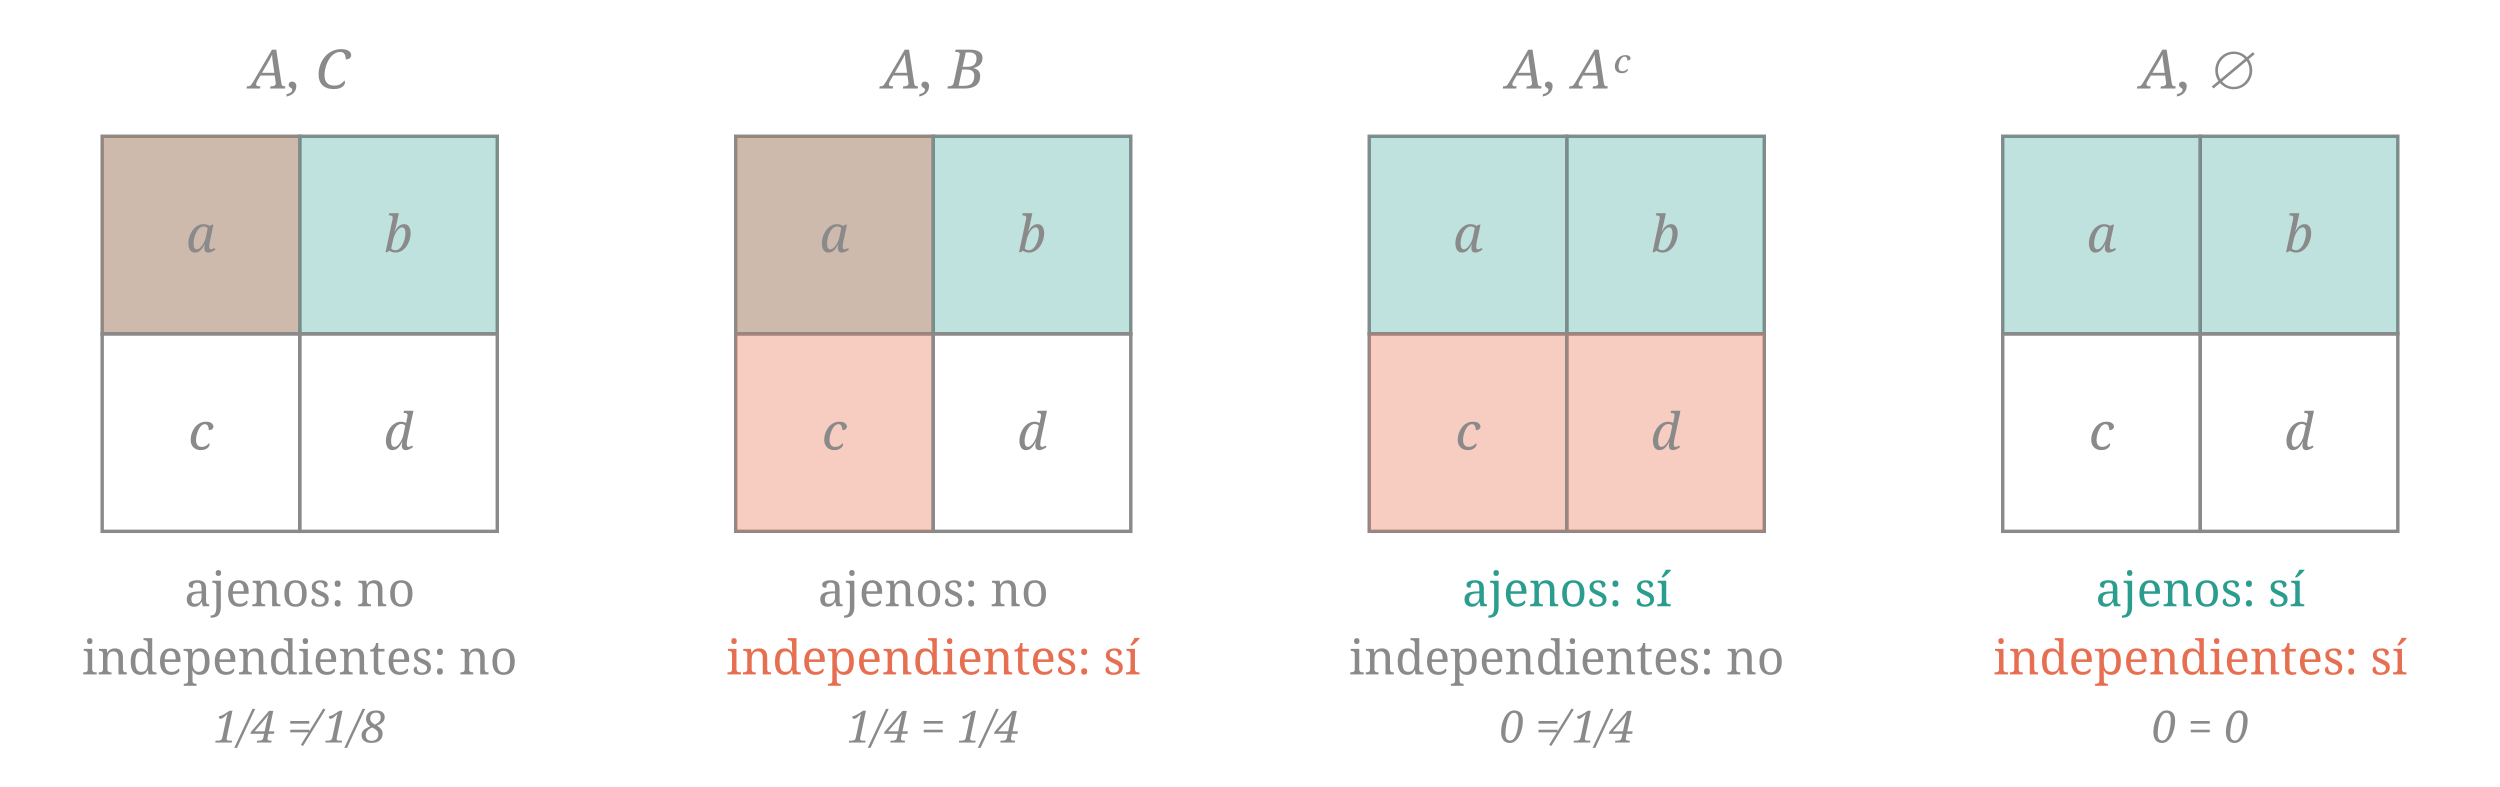
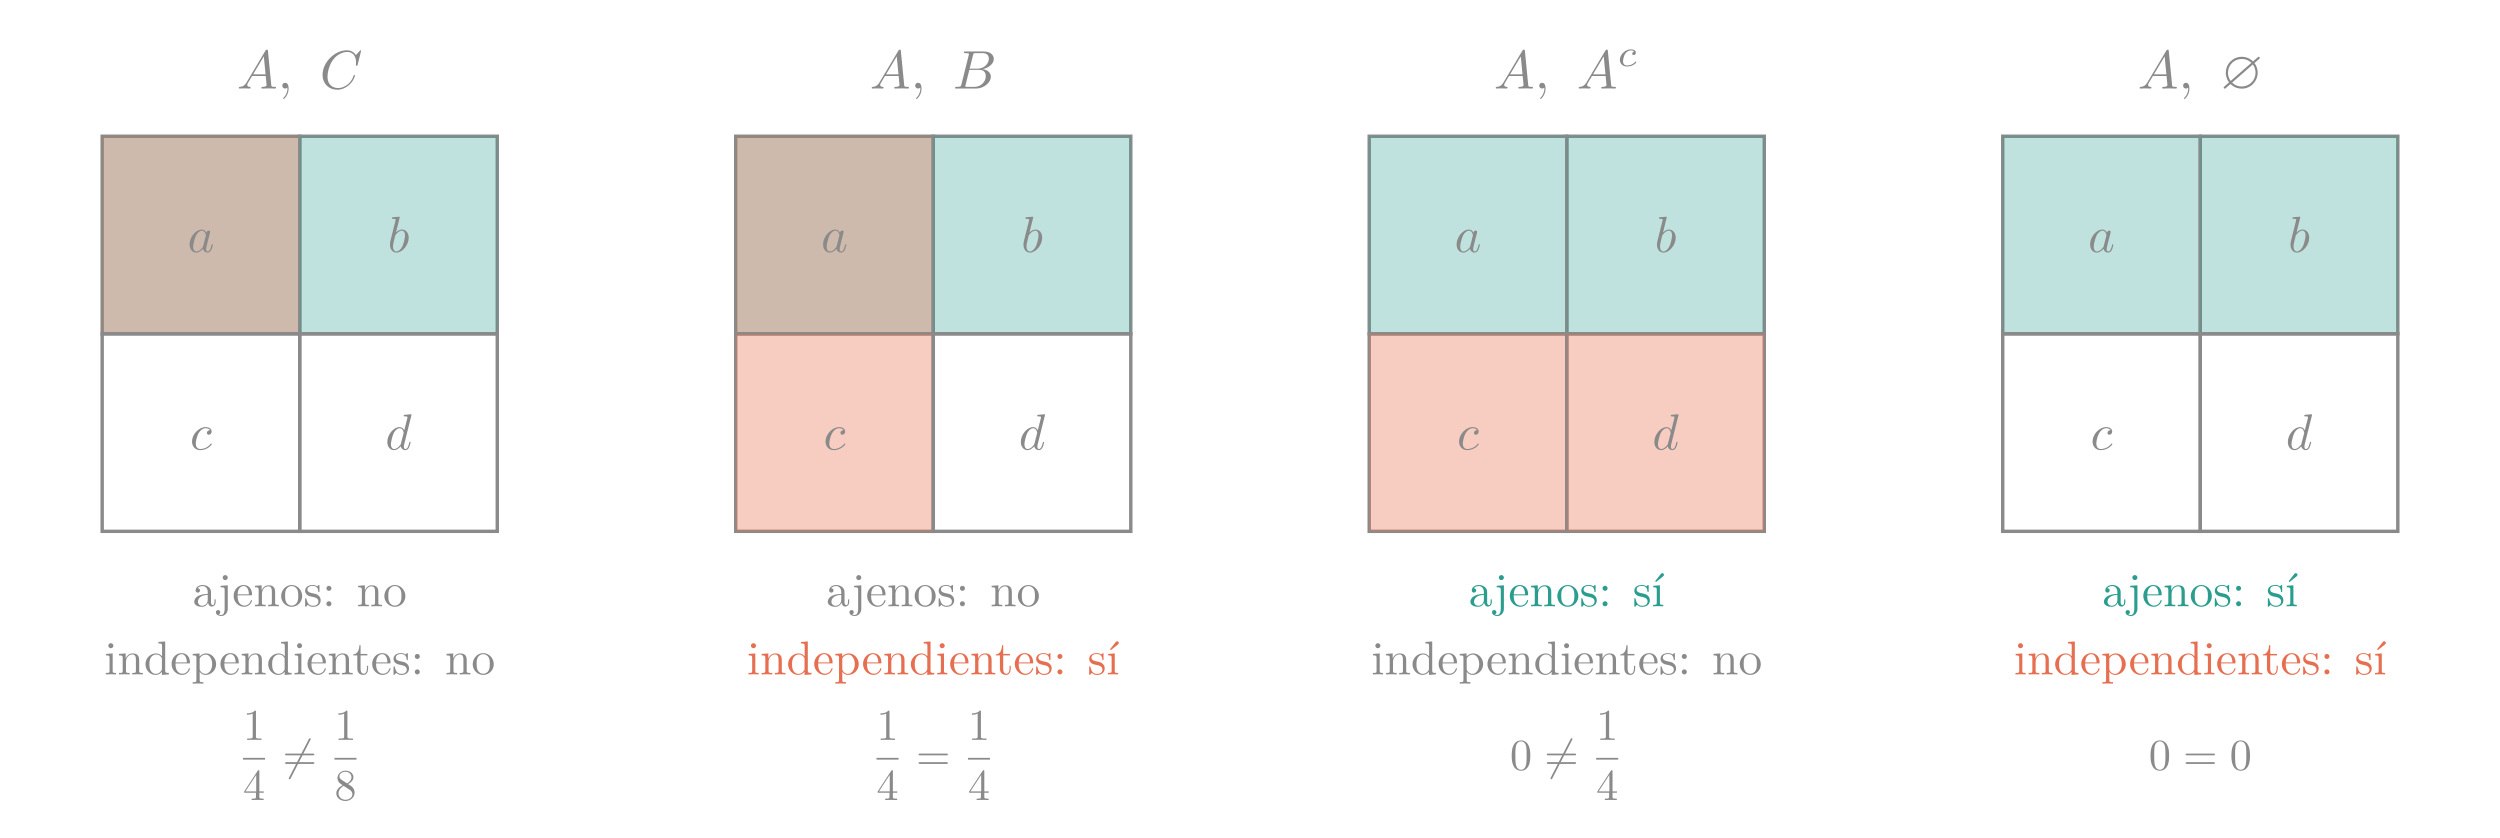
- <svg xmlns="http://www.w3.org/2000/svg" viewBox="0 0 734 231" width="100%" style="max-width:734px;font-family:serif">
-   <text x="88.0" y="26.0" text-anchor="middle" font-size="16" font-style="italic" style="fill:#8a8a8a">A, C</text>
+ <svg xmlns="http://www.w3.org/2000/svg" viewBox="0 0 734 246" width="100%" style="max-width:734px;font-family:serif">
+   <g transform="translate(88.0,26.0) scale(1.600) translate(60.47,65.19)" style="fill:#8a8a8a">
+     <defs>
+       <path id="q0" d="M2.022-.01C2.022-.667 1.773-1.056 1.385-1.056C1.056-1.056 .857-.807 .857-.528C.857-.259 1.056 0 1.385 0C1.504 0 1.634-.04 1.733-.13C1.763-.149 1.783-.159 1.783-.159S1.803-.149 1.803-.01C1.803 .727 1.455 1.325 1.126 1.654C1.016 1.763 1.016 1.783 1.016 1.813C1.016 1.883 1.066 1.923 1.116 1.923C1.225 1.923 2.022 1.156 2.022-.01Z" />
+       <path id="q1" d="M7.183-.199C7.183-.309 7.083-.309 6.954-.309C6.336-.309 6.336-.379 6.306-.667L5.699-6.894C5.679-7.093 5.679-7.133 5.509-7.133C5.35-7.133 5.31-7.064 5.25-6.964L1.783-1.146C1.385-.478 .996-.339 .558-.309C.438-.299 .349-.299 .349-.11C.349-.05 .399 0 .478 0C.747 0 1.056-.03 1.335-.03C1.664-.03 2.012 0 2.331 0C2.391 0 2.521 0 2.521-.189C2.521-.299 2.431-.309 2.361-.309C2.132-.329 1.893-.408 1.893-.658C1.893-.777 1.953-.887 2.032-1.026C2.102-1.146 2.112-1.146 2.79-2.301H5.29C5.31-2.092 5.45-.737 5.45-.638C5.45-.339 4.932-.309 4.732-.309C4.593-.309 4.493-.309 4.493-.11C4.493 0 4.633 0 4.633 0C5.041 0 5.469-.03 5.878-.03C6.127-.03 6.755 0 7.004 0C7.064 0 7.183 0 7.183-.199ZM5.26-2.61H2.979L4.941-5.898L5.26-2.61Z" />
+       <path id="q2" d="M6.446-2.391C6.446-2.491 6.326-2.491 6.326-2.491C6.267-2.491 6.217-2.471 6.197-2.391C6.107-2.102 5.878-1.395 5.191-.817C4.503-.259 3.875-.09 3.357-.09C2.461-.09 1.405-.608 1.405-2.162C1.405-2.73 1.614-4.344 2.61-5.509C3.218-6.217 4.154-6.715 5.041-6.715C6.057-6.715 6.645-5.948 6.645-4.792C6.645-4.394 6.615-4.384 6.615-4.284S6.725-4.184 6.765-4.184C6.894-4.184 6.894-4.204 6.944-4.384L7.572-6.924C7.572-6.954 7.552-7.024 7.462-7.024C7.432-7.024 7.422-7.014 7.313-6.904L6.615-6.137C6.526-6.276 6.067-7.024 4.961-7.024C2.74-7.024 .498-4.822 .498-2.511C.498-.867 1.674 .219 3.198 .219C4.065 .219 4.822-.179 5.35-.638C6.276-1.455 6.446-2.361 6.446-2.391Z" />
+     </defs>
+     <use x="-72" y="-65.192" href="#q1" />
+     <use x="-64.528" y="-65.192" href="#q0" />
+     <use x="-56.779" y="-65.192" href="#q2" />
+   </g>
  <rect x="30" y="40" width="58" height="58" style="fill:none;stroke:#8a8a8a;stroke-width:1" />
  <rect x="30" y="40" width="58" height="58" style="fill:#2a9d8f;fill-opacity:0.3" />
  <rect x="30" y="40" width="58" height="58" style="fill:#e76f51;fill-opacity:0.35" />
-   <text x="59.0" y="74.0" text-anchor="middle" font-size="15" font-style="italic" style="fill:#8a8a8a">a</text>
+   <g transform="translate(59.0,74.0) scale(1.500) translate(69.37,67.71)" style="fill:#8a8a8a">
+     <defs>
+       <path id="q3" d="M4.961-1.425C4.961-1.524 4.872-1.524 4.842-1.524C4.742-1.524 4.732-1.484 4.702-1.345C4.533-.697 4.354-.11 3.945-.11C3.676-.11 3.646-.369 3.646-.568C3.646-.787 3.666-.867 3.776-1.305L3.995-2.202L4.354-3.597C4.423-3.875 4.423-3.895 4.423-3.935C4.423-4.105 4.304-4.204 4.134-4.204C3.895-4.204 3.746-3.985 3.716-3.766C3.537-4.134 3.248-4.403 2.8-4.403C1.634-4.403 .399-2.939 .399-1.484C.399-.548 .946 .11 1.724 .11C1.923 .11 2.421 .07 3.019-.638C3.098-.219 3.447 .11 3.925 .11C4.274 .11 4.503-.12 4.663-.438C4.832-.797 4.961-1.425 4.961-1.425ZM3.567-3.138L3.068-1.186C3.019-1.006 3.019-.986 2.869-.817C2.431-.269 2.022-.11 1.743-.11C1.245-.11 1.106-.658 1.106-1.046C1.106-1.544 1.425-2.77 1.654-3.228C1.963-3.816 2.411-4.184 2.809-4.184C3.457-4.184 3.597-3.367 3.597-3.308S3.577-3.188 3.567-3.138Z" />
+     </defs>
+     <use x="-72" y="-67.711" href="#q3" />
+   </g>
  <rect x="88" y="40" width="58" height="58" style="fill:none;stroke:#8a8a8a;stroke-width:1" />
  <rect x="88" y="40" width="58" height="58" style="fill:#2a9d8f;fill-opacity:0.3" />
-   <text x="117.0" y="74.0" text-anchor="middle" font-size="15" font-style="italic" style="fill:#8a8a8a">b</text>
+   <g transform="translate(117.0,74.0) scale(1.500) translate(69.86,65.08)" style="fill:#8a8a8a">
+     <defs>
+       <path id="q4" d="M4.134-2.809C4.134-3.716 3.606-4.403 2.809-4.403C2.351-4.403 1.943-4.115 1.644-3.806L2.381-6.804C2.381-6.804 2.381-6.914 2.252-6.914C2.022-6.914 1.295-6.834 1.036-6.814C.956-6.804 .847-6.795 .847-6.615C.847-6.496 .936-6.496 1.086-6.496C1.564-6.496 1.584-6.426 1.584-6.326C1.584-6.257 1.494-5.918 1.445-5.709L.628-2.461C.508-1.963 .468-1.803 .468-1.455C.468-.508 .996 .11 1.733 .11C2.909 .11 4.134-1.375 4.134-2.809ZM2.909-1.136C2.58-.468 2.122-.11 1.733-.11C1.395-.11 1.066-.379 1.066-1.116C1.066-1.305 1.066-1.494 1.225-2.122L1.445-3.039C1.504-3.258 1.504-3.278 1.594-3.387C2.082-4.035 2.531-4.184 2.79-4.184C3.148-4.184 3.417-3.885 3.417-3.248C3.417-2.66 3.088-1.514 2.909-1.136Z" />
+     </defs>
+     <use x="-72" y="-65.082" href="#q4" />
+   </g>
  <rect x="30" y="98" width="58" height="58" style="fill:none;stroke:#8a8a8a;stroke-width:1" />
-   <text x="59.0" y="132.0" text-anchor="middle" font-size="15" font-style="italic" style="fill:#8a8a8a">c</text>
+   <g transform="translate(59.0,132.0) scale(1.500) translate(69.84,67.71)" style="fill:#8a8a8a">
+     <defs>
+       <path id="q5" d="M4.284-1.066C4.284-1.126 4.224-1.196 4.164-1.196C4.115-1.196 4.095-1.176 4.035-1.096C3.248-.11 2.162-.11 2.042-.11C1.415-.11 1.146-.598 1.146-1.196C1.146-1.604 1.345-2.57 1.684-3.188C1.993-3.756 2.54-4.184 3.088-4.184C3.427-4.184 3.806-4.055 3.945-3.786C3.786-3.786 3.646-3.786 3.507-3.646C3.347-3.497 3.328-3.328 3.328-3.258C3.328-3.019 3.507-2.909 3.696-2.909C3.985-2.909 4.254-3.148 4.254-3.547C4.254-4.035 3.786-4.403 3.078-4.403C1.733-4.403 .408-2.979 .408-1.574C.408-.677 .986 .11 2.022 .11C3.447 .11 4.284-.946 4.284-1.066Z" />
+     </defs>
+     <use x="-72" y="-67.711" href="#q5" />
+   </g>
  <rect x="88" y="98" width="58" height="58" style="fill:none;stroke:#8a8a8a;stroke-width:1" />
-   <text x="117.0" y="132.0" text-anchor="middle" font-size="15" font-style="italic" style="fill:#8a8a8a">d</text>
-   <text x="88.0" y="178.0" text-anchor="middle" font-size="14" style="fill:#8a8a8a">ajenos: no</text>
-   <text x="88.0" y="198.0" text-anchor="middle" font-size="14" style="fill:#8a8a8a">independientes: no</text>
-   <text x="88.0" y="218.0" text-anchor="middle" font-size="13" font-style="italic" style="fill:#8a8a8a">1/4 ≠ 1/8</text>
-   <text x="274.0" y="26.0" text-anchor="middle" font-size="16" font-style="italic" style="fill:#8a8a8a">A, B</text>
+   <g transform="translate(117.0,132.0) scale(1.500) translate(69.41,65.08)" style="fill:#8a8a8a">
+     <defs>
+       <path id="q6" d="M4.961-1.425C4.961-1.524 4.872-1.524 4.842-1.524C4.742-1.524 4.732-1.484 4.702-1.345C4.533-.697 4.354-.11 3.945-.11C3.676-.11 3.646-.369 3.646-.568C3.646-.807 3.666-.877 3.706-1.046L5.141-6.804C5.141-6.804 5.141-6.914 5.011-6.914C4.862-6.914 3.915-6.824 3.746-6.804C3.666-6.795 3.606-6.745 3.606-6.615C3.606-6.496 3.696-6.496 3.846-6.496C4.324-6.496 4.344-6.426 4.344-6.326L4.314-6.127L3.716-3.766C3.537-4.134 3.248-4.403 2.8-4.403C1.634-4.403 .399-2.939 .399-1.484C.399-.548 .946 .11 1.724 .11C1.923 .11 2.421 .07 3.019-.638C3.098-.219 3.447 .11 3.925 .11C4.274 .11 4.503-.12 4.663-.438C4.832-.797 4.961-1.425 4.961-1.425ZM3.567-3.138L3.068-1.186C3.019-1.006 3.019-.986 2.869-.817C2.431-.269 2.022-.11 1.743-.11C1.245-.11 1.106-.658 1.106-1.046C1.106-1.544 1.425-2.77 1.654-3.228C1.963-3.816 2.411-4.184 2.809-4.184C3.457-4.184 3.597-3.367 3.597-3.308S3.577-3.188 3.567-3.138Z" />
+     </defs>
+     <use x="-72" y="-65.082" href="#q6" />
+   </g>
+   <g transform="translate(88.0,178.0) scale(1.400) translate(49.56,65.73)" style="fill:#8a8a8a">
+     <defs>
+       <path id="q7" d="M1.913-3.766C1.913-4.055 1.674-4.294 1.385-4.294S.857-4.055 .857-3.766S1.096-3.238 1.385-3.238S1.913-3.477 1.913-3.766ZM1.913-.528C1.913-.817 1.674-1.056 1.385-1.056S.857-.817 .857-.528S1.096 0 1.385 0S1.913-.239 1.913-.528Z" />
+       <path id="q8" d="M4.812-.887V-1.445H4.563V-.887C4.563-.309 4.314-.249 4.204-.249C3.875-.249 3.836-.697 3.836-.747V-2.74C3.836-3.158 3.836-3.547 3.477-3.915C3.088-4.304 2.59-4.463 2.112-4.463C1.295-4.463 .608-3.995 .608-3.337C.608-3.039 .807-2.869 1.066-2.869C1.345-2.869 1.524-3.068 1.524-3.328C1.524-3.447 1.474-3.776 1.016-3.786C1.285-4.134 1.773-4.244 2.092-4.244C2.58-4.244 3.148-3.856 3.148-2.969V-2.6C2.64-2.57 1.943-2.54 1.315-2.242C.568-1.903 .319-1.385 .319-.946C.319-.139 1.285 .11 1.913 .11C2.57 .11 3.029-.289 3.218-.757C3.258-.359 3.527 .06 3.995 .06C4.204 .06 4.812-.08 4.812-.887ZM3.148-1.395C3.148-.448 2.431-.11 1.983-.11C1.494-.11 1.086-.458 1.086-.956C1.086-1.504 1.504-2.331 3.148-2.391V-1.395Z" />
+       <path id="q9" d="M4.134-1.186C4.134-1.285 4.055-1.305 4.005-1.305C3.915-1.305 3.895-1.245 3.875-1.166C3.527-.139 2.63-.139 2.531-.139C2.032-.139 1.634-.438 1.405-.807C1.106-1.285 1.106-1.943 1.106-2.301H3.885C4.105-2.301 4.134-2.301 4.134-2.511C4.134-3.497 3.597-4.463 2.351-4.463C1.196-4.463 .279-3.437 .279-2.192C.279-.857 1.325 .11 2.471 .11C3.686 .11 4.134-.996 4.134-1.186ZM3.477-2.511H1.116C1.176-3.995 2.012-4.244 2.351-4.244C3.377-4.244 3.477-2.899 3.477-2.511Z" />
+       <path id="q10" d="M2.092 .498V-4.403L.578-4.294V-3.985C1.345-3.985 1.435-3.915 1.435-3.427V.518C1.435 .966 1.345 1.823 .707 1.823C.658 1.823 .428 1.823 .169 1.694C.319 1.654 .518 1.514 .518 1.245C.518 .986 .339 .787 .06 .787S-.399 .986-.399 1.245C-.399 1.763 .159 2.042 .727 2.042C1.474 2.042 2.092 1.405 2.092 .498ZM2.092-6.017C2.092-6.286 1.863-6.545 1.564-6.545C1.225-6.545 1.026-6.267 1.026-6.017C1.026-5.748 1.255-5.489 1.554-5.489C1.893-5.489 2.092-5.768 2.092-6.017Z" />
+       <path id="q11" d="M5.33 0V-.309C4.812-.309 4.563-.309 4.553-.608V-2.511C4.553-3.367 4.553-3.676 4.244-4.035C4.105-4.204 3.776-4.403 3.198-4.403C2.471-4.403 2.002-3.975 1.724-3.357V-4.403L.319-4.294V-3.985C1.016-3.985 1.096-3.915 1.096-3.427V-.757C1.096-.309 .986-.309 .319-.309V0L1.445-.03L2.56 0V-.309C1.893-.309 1.783-.309 1.783-.757V-2.59C1.783-3.626 2.491-4.184 3.128-4.184C3.756-4.184 3.866-3.646 3.866-3.078V-.757C3.866-.309 3.756-.309 3.088-.309V0L4.214-.03L5.33 0Z" />
+       <path id="q12" d="M4.692-2.132C4.692-3.407 3.696-4.463 2.491-4.463C1.245-4.463 .279-3.377 .279-2.132C.279-.847 1.315 .11 2.481 .11C3.686 .11 4.692-.867 4.692-2.132ZM3.866-2.212C3.866-1.853 3.866-1.315 3.646-.877C3.427-.428 2.989-.139 2.491-.139C2.062-.139 1.624-.349 1.355-.807C1.106-1.245 1.106-1.853 1.106-2.212C1.106-2.6 1.106-3.138 1.345-3.577C1.614-4.035 2.082-4.244 2.481-4.244C2.919-4.244 3.347-4.025 3.606-3.597S3.866-2.59 3.866-2.212Z" />
+       <path id="q13" d="M3.587-1.275C3.587-1.803 3.288-2.102 3.168-2.222C2.839-2.54 2.451-2.62 2.032-2.7C1.474-2.809 .807-2.939 .807-3.517C.807-3.866 1.066-4.274 1.923-4.274C3.019-4.274 3.068-3.377 3.088-3.068C3.098-2.979 3.208-2.979 3.208-2.979C3.337-2.979 3.337-3.029 3.337-3.218V-4.224C3.337-4.394 3.337-4.463 3.228-4.463C3.178-4.463 3.158-4.463 3.029-4.344C2.999-4.304 2.899-4.214 2.859-4.184C2.481-4.463 2.072-4.463 1.923-4.463C.707-4.463 .329-3.796 .329-3.238C.329-2.889 .488-2.61 .757-2.391C1.076-2.132 1.355-2.072 2.072-1.933C2.291-1.893 3.108-1.733 3.108-1.016C3.108-.508 2.76-.11 1.983-.11C1.146-.11 .787-.677 .598-1.524C.568-1.654 .558-1.694 .458-1.694C.329-1.694 .329-1.624 .329-1.445V-.13C.329 .04 .329 .11 .438 .11C.488 .11 .498 .1 .687-.09C.707-.11 .707-.13 .887-.319C1.325 .1 1.773 .11 1.983 .11C3.128 .11 3.587-.558 3.587-1.275Z" />
+     </defs>
+     <use x="-72" y="-65.726" href="#q8" />
+     <use x="-66.742" y="-65.726" href="#q10" />
+     <use x="-63.698" y="-65.726" href="#q9" />
+     <use x="-59.27" y="-65.726" href="#q11" />
+     <use x="-53.735" y="-65.726" href="#q12" />
+     <use x="-48.754" y="-65.726" href="#q13" />
+     <use x="-44.824" y="-65.726" href="#q7" />
+     <use x="-37.629" y="-65.726" href="#q11" />
+     <use x="-32.094" y="-65.726" href="#q12" />
+   </g>
+   <g transform="translate(88.0,198.0) scale(1.400) translate(31.01,65.14)" style="fill:#8a8a8a">
+     <defs>
+       <path id="q14" d="M5.25 0V-.309C4.553-.309 4.473-.379 4.473-.867V-6.914L3.039-6.804V-6.496C3.736-6.496 3.816-6.426 3.816-5.938V-3.786C3.527-4.144 3.098-4.403 2.56-4.403C1.385-4.403 .339-3.427 .339-2.142C.339-.877 1.315 .11 2.451 .11C3.088 .11 3.537-.229 3.786-.548V.11L5.25 0ZM3.786-1.176C3.786-.996 3.786-.976 3.676-.807C3.377-.329 2.929-.11 2.501-.11C2.052-.11 1.694-.369 1.455-.747C1.196-1.156 1.166-1.724 1.166-2.132C1.166-2.501 1.186-3.098 1.474-3.547C1.684-3.856 2.062-4.184 2.6-4.184C2.949-4.184 3.367-4.035 3.676-3.587C3.786-3.417 3.786-3.397 3.786-3.218V-1.176Z" />
+       <path id="q15" d="M2.461 0V-.309C1.803-.309 1.763-.359 1.763-.747V-4.403L.369-4.294V-3.985C1.016-3.985 1.106-3.925 1.106-3.437V-.757C1.106-.309 .996-.309 .329-.309V0L1.425-.03C1.773-.03 2.122-.01 2.461 0ZM1.913-6.017C1.913-6.286 1.684-6.545 1.385-6.545C1.046-6.545 .847-6.267 .847-6.017C.847-5.748 1.076-5.489 1.375-5.489C1.714-5.489 1.913-5.768 1.913-6.017Z" />
+       <path id="q16" d="M5.191-2.152C5.191-3.417 4.224-4.403 3.108-4.403C2.331-4.403 1.913-3.965 1.714-3.746V-4.403L.279-4.294V-3.985C.986-3.985 1.056-3.925 1.056-3.487V1.176C1.056 1.624 .946 1.624 .279 1.624V1.933L1.395 1.903L2.521 1.933V1.624C1.853 1.624 1.743 1.624 1.743 1.176V-.498V-.588C1.793-.428 2.212 .11 2.969 .11C4.154 .11 5.191-.867 5.191-2.152ZM4.364-2.152C4.364-.946 3.666-.11 2.929-.11C2.531-.11 2.152-.309 1.883-.717C1.743-.927 1.743-.936 1.743-1.136V-3.357C2.032-3.866 2.521-4.154 3.029-4.154C3.756-4.154 4.364-3.278 4.364-2.152Z" />
+       <path id="q17" d="M3.308-1.235V-1.803H3.059V-1.255C3.059-.518 2.76-.139 2.391-.139C1.724-.139 1.724-1.046 1.724-1.215V-3.985H3.148V-4.294H1.724V-6.127H1.474C1.465-5.31 1.166-4.244 .189-4.204V-3.985H1.036V-1.235C1.036-.01 1.963 .11 2.321 .11C3.029 .11 3.308-.598 3.308-1.235Z" />
+     </defs>
+     <use x="-72" y="-65.137" href="#q15" />
+     <use x="-69.233" y="-65.137" href="#q11" />
+     <use x="-63.698" y="-65.137" href="#q14" />
+     <use x="-58.163" y="-65.137" href="#q9" />
+     <use x="-53.735" y="-65.137" href="#q16" />
+     <use x="-47.924" y="-65.137" href="#q9" />
+     <use x="-43.496" y="-65.137" href="#q11" />
+     <use x="-37.961" y="-65.137" href="#q14" />
+     <use x="-32.426" y="-65.137" href="#q15" />
+     <use x="-29.659" y="-65.137" href="#q9" />
+     <use x="-25.231" y="-65.137" href="#q11" />
+     <use x="-19.973" y="-65.137" href="#q17" />
+     <use x="-16.099" y="-65.137" href="#q9" />
+     <use x="-11.671" y="-65.137" href="#q13" />
+     <use x="-7.741" y="-65.137" href="#q7" />
+     <use x="-.546" y="-65.137" href="#q11" />
+     <use x="4.989" y="-65.137" href="#q12" />
+   </g>
+   <g transform="translate(88.0,226.0) scale(1.300) translate(57.99,58.99)" style="fill:#8a8a8a">
+     <defs>
+       <path id="q18" d="M6.356-6.934C6.356-7.004 6.296-7.133 6.157-7.133C6.057-7.133 5.998-7.073 5.938-6.954L1.455 1.773C1.395 1.893 1.385 1.913 1.385 1.953C1.385 2.022 1.445 2.152 1.584 2.152C1.684 2.152 1.743 2.092 1.803 1.973L6.286-6.755C6.346-6.874 6.356-6.894 6.356-6.934Z" />
+       <path id="q19" d="M4.174 0V-.309H3.856C2.959-.309 2.929-.418 2.929-.787V-6.376C2.929-6.615 2.929-6.635 2.7-6.635C2.082-5.998 1.205-5.998 .887-5.998V-5.689C1.086-5.689 1.674-5.689 2.192-5.948V-.787C2.192-.428 2.162-.309 1.265-.309H.946V0C1.295-.03 2.162-.03 2.56-.03S3.826-.03 4.174 0Z" />
+       <path id="q20" d="M4.692-1.644V-1.953H3.696V-6.486C3.696-6.685 3.696-6.745 3.537-6.745C3.447-6.745 3.417-6.745 3.337-6.625L.279-1.953V-1.644H2.929V-.777C2.929-.418 2.909-.309 2.172-.309H1.963V0C2.371-.03 2.889-.03 3.308-.03S4.254-.03 4.663 0V-.309H4.453C3.716-.309 3.696-.418 3.696-.777V-1.644H4.692ZM2.989-1.953H.558L2.989-5.669V-1.953Z" />
+       <path id="q21" d="M4.553-1.674C4.553-2.032 4.443-2.481 4.065-2.899C3.875-3.108 3.716-3.208 3.078-3.606C3.796-3.975 4.284-4.493 4.284-5.151C4.284-6.067 3.397-6.635 2.491-6.635C1.494-6.635 .687-5.898 .687-4.971C.687-4.792 .707-4.344 1.126-3.875C1.235-3.756 1.604-3.507 1.853-3.337C1.275-3.049 .418-2.491 .418-1.504C.418-.448 1.435 .219 2.481 .219C3.606 .219 4.553-.608 4.553-1.674ZM3.846-5.151C3.846-4.583 3.457-4.105 2.859-3.756L1.624-4.553C1.166-4.852 1.126-5.191 1.126-5.36C1.126-5.968 1.773-6.386 2.481-6.386C3.208-6.386 3.846-5.868 3.846-5.151ZM4.055-1.315C4.055-.578 3.308-.06 2.491-.06C1.634-.06 .917-.677 .917-1.504C.917-2.082 1.235-2.72 2.082-3.188L3.308-2.411C3.587-2.222 4.055-1.923 4.055-1.315Z" />
+       <path id="q22" d="M7.183-3.457C7.183-3.656 6.994-3.656 6.854-3.656H.887C.747-3.656 .558-3.656 .558-3.457S.747-3.258 .897-3.258H6.844C6.994-3.258 7.183-3.258 7.183-3.457ZM7.183-1.524C7.183-1.724 6.994-1.724 6.844-1.724H.897C.747-1.724 .558-1.724 .558-1.524S.747-1.325 .887-1.325H6.854C6.994-1.325 7.183-1.325 7.183-1.524Z" />
+     </defs>
+     <use x="-70.804" y="-65.726" href="#q19" />
+     <rect x="-70.804" y="-61.676" height=".398" width="4.981" />
+     <use x="-70.804" y="-52.153" href="#q20" />
+     <use x="-61.86" y="-58.986" href="#q18" />
+     <use x="-61.86" y="-58.986" href="#q22" />
+     <use x="-50.149" y="-65.726" href="#q19" />
+     <rect x="-50.149" y="-61.676" height=".398" width="4.981" />
+     <use x="-50.149" y="-52.153" href="#q21" />
+   </g>
+   <g transform="translate(274.0,26.0) scale(1.600) translate(60.36,65.19)" style="fill:#8a8a8a">
+     <defs>
+       <path id="q23" d="M6.994-2.152C6.994-2.869 6.416-3.447 5.45-3.557C6.486-3.746 7.532-4.483 7.532-5.43C7.532-6.167 6.874-6.804 5.679-6.804H2.331C2.142-6.804 2.042-6.804 2.042-6.605C2.042-6.496 2.132-6.496 2.321-6.496C2.321-6.496 2.531-6.496 2.7-6.476C2.879-6.456 2.969-6.446 2.969-6.316C2.969-6.276 2.959-6.247 2.929-6.127L1.594-.777C1.494-.389 1.474-.309 .687-.309C.518-.309 .418-.309 .418-.11C.418 0 .508 0 .687 0H4.244C5.818 0 6.994-1.176 6.994-2.152ZM6.625-5.469C6.625-4.593 5.768-3.646 4.553-3.646H3.098L3.716-6.117C3.806-6.466 3.826-6.496 4.254-6.496H5.539C6.416-6.496 6.625-5.908 6.625-5.469ZM6.067-2.262C6.067-1.275 5.181-.309 4.005-.309H2.65C2.511-.309 2.491-.309 2.431-.319C2.331-.329 2.301-.339 2.301-.418C2.301-.448 2.301-.468 2.351-.648L3.039-3.427H4.922C5.878-3.427 6.067-2.69 6.067-2.262Z" />
+     </defs>
+     <use x="-72" y="-65.192" href="#q1" />
+     <use x="-64.528" y="-65.192" href="#q0" />
+     <use x="-56.779" y="-65.192" href="#q23" />
+   </g>
  <rect x="216" y="40" width="58" height="58" style="fill:none;stroke:#8a8a8a;stroke-width:1" />
  <rect x="216" y="40" width="58" height="58" style="fill:#2a9d8f;fill-opacity:0.3" />
  <rect x="216" y="40" width="58" height="58" style="fill:#e76f51;fill-opacity:0.35" />
-   <text x="245.0" y="74.0" text-anchor="middle" font-size="15" font-style="italic" style="fill:#8a8a8a">a</text>
+   <g transform="translate(245.0,74.0) scale(1.500) translate(69.37,67.71)" style="fill:#8a8a8a">
+     <use x="-72" y="-67.711" href="#q3" />
+   </g>
  <rect x="274" y="40" width="58" height="58" style="fill:none;stroke:#8a8a8a;stroke-width:1" />
  <rect x="274" y="40" width="58" height="58" style="fill:#2a9d8f;fill-opacity:0.3" />
-   <text x="303.0" y="74.0" text-anchor="middle" font-size="15" font-style="italic" style="fill:#8a8a8a">b</text>
+   <g transform="translate(303.0,74.0) scale(1.500) translate(69.86,65.08)" style="fill:#8a8a8a">
+     <use x="-72" y="-65.082" href="#q4" />
+   </g>
  <rect x="216" y="98" width="58" height="58" style="fill:none;stroke:#8a8a8a;stroke-width:1" />
  <rect x="216" y="98" width="58" height="58" style="fill:#e76f51;fill-opacity:0.35" />
-   <text x="245.0" y="132.0" text-anchor="middle" font-size="15" font-style="italic" style="fill:#8a8a8a">c</text>
+   <g transform="translate(245.0,132.0) scale(1.500) translate(69.84,67.71)" style="fill:#8a8a8a">
+     <use x="-72" y="-67.711" href="#q5" />
+   </g>
  <rect x="274" y="98" width="58" height="58" style="fill:none;stroke:#8a8a8a;stroke-width:1" />
-   <text x="303.0" y="132.0" text-anchor="middle" font-size="15" font-style="italic" style="fill:#8a8a8a">d</text>
-   <text x="274.0" y="178.0" text-anchor="middle" font-size="14" style="fill:#8a8a8a">ajenos: no</text>
-   <text x="274.0" y="198.0" text-anchor="middle" font-size="14" style="fill:#e76f51">independientes: sí</text>
-   <text x="274.0" y="218.0" text-anchor="middle" font-size="13" font-style="italic" style="fill:#8a8a8a">1/4 = 1/4</text>
-   <text x="460.0" y="26.0" text-anchor="middle" font-size="16" font-style="italic" style="fill:#8a8a8a">A, Aᶜ</text>
+   <g transform="translate(303.0,132.0) scale(1.500) translate(69.41,65.08)" style="fill:#8a8a8a">
+     <use x="-72" y="-65.082" href="#q6" />
+   </g>
+   <g transform="translate(274.0,178.0) scale(1.400) translate(49.56,65.73)" style="fill:#8a8a8a">
+     <use x="-72" y="-65.726" href="#q8" />
+     <use x="-66.742" y="-65.726" href="#q10" />
+     <use x="-63.698" y="-65.726" href="#q9" />
+     <use x="-59.27" y="-65.726" href="#q11" />
+     <use x="-53.735" y="-65.726" href="#q12" />
+     <use x="-48.754" y="-65.726" href="#q13" />
+     <use x="-44.824" y="-65.726" href="#q7" />
+     <use x="-37.629" y="-65.726" href="#q11" />
+     <use x="-32.094" y="-65.726" href="#q12" />
+   </g>
+   <g transform="translate(274.0,198.0) scale(1.400) translate(32.92,65.14)" style="fill:#e76f51">
+     <defs>
+       <path id="q24" d="M2.461 0V-.309C1.803-.309 1.763-.359 1.763-.747V-4.403L.369-4.294V-3.985C1.016-3.985 1.106-3.925 1.106-3.437V-.757C1.106-.309 .996-.309 .329-.309V0L1.425-.03C1.773-.03 2.122-.01 2.461 0ZM2.62-6.595C2.62-6.775 2.441-6.954 2.262-6.954C2.112-6.954 2.002-6.844 1.963-6.785L.767-5.26L.936-5.081L2.451-6.296C2.54-6.366 2.62-6.476 2.62-6.595Z" />
+     </defs>
+     <use x="-72" y="-65.137" href="#q15" />
+     <use x="-69.233" y="-65.137" href="#q11" />
+     <use x="-63.698" y="-65.137" href="#q14" />
+     <use x="-58.163" y="-65.137" href="#q9" />
+     <use x="-53.735" y="-65.137" href="#q16" />
+     <use x="-47.924" y="-65.137" href="#q9" />
+     <use x="-43.496" y="-65.137" href="#q11" />
+     <use x="-37.961" y="-65.137" href="#q14" />
+     <use x="-32.426" y="-65.137" href="#q15" />
+     <use x="-29.659" y="-65.137" href="#q9" />
+     <use x="-25.231" y="-65.137" href="#q11" />
+     <use x="-19.973" y="-65.137" href="#q17" />
+     <use x="-16.099" y="-65.137" href="#q9" />
+     <use x="-11.671" y="-65.137" href="#q13" />
+     <use x="-7.741" y="-65.137" href="#q7" />
+     <use x="-.546" y="-65.137" href="#q13" />
+     <use x="3.384" y="-65.137" href="#q24" />
+   </g>
+   <g transform="translate(274.0,226.0) scale(1.300) translate(57.99,58.99)" style="fill:#8a8a8a">
+     <use x="-70.804" y="-65.726" href="#q19" />
+     <rect x="-70.804" y="-61.676" height=".398" width="4.981" />
+     <use x="-70.804" y="-52.153" href="#q20" />
+     <use x="-61.86" y="-58.986" href="#q22" />
+     <use x="-50.149" y="-65.726" href="#q19" />
+     <rect x="-50.149" y="-61.676" height=".398" width="4.981" />
+     <use x="-50.149" y="-52.153" href="#q20" />
+   </g>
+   <g transform="translate(460.0,26.0) scale(1.600) translate(58.62,64.88)" style="fill:#8a8a8a">
+     <defs>
+       <path id="q25" d="M3.452-.718C3.452-.76 3.389-.837 3.333-.837C3.292-.837 3.278-.823 3.222-.767C2.678-.126 1.862-.126 1.736-.126C1.234-.126 1.011-.467 1.011-.9C1.011-1.102 1.109-1.862 1.471-2.343C1.736-2.685 2.099-2.88 2.448-2.88C2.545-2.88 2.88-2.866 3.055-2.671C2.803-2.629 2.699-2.434 2.699-2.28C2.699-2.092 2.845-2.022 2.971-2.022C3.124-2.022 3.368-2.134 3.368-2.469C3.368-2.943 2.824-3.075 2.448-3.075C1.402-3.075 .432-2.113 .432-1.144C.432-.544 .851 .07 1.723 .07C2.901 .07 3.452-.621 3.452-.718Z" />
+     </defs>
+     <use x="-72" y="-64.884" href="#q1" />
+     <use x="-64.528" y="-64.884" href="#q0" />
+     <use x="-56.779" y="-64.884" href="#q1" />
+     <use x="-49.307" y="-68.997" href="#q25" />
+   </g>
  <rect x="402" y="40" width="58" height="58" style="fill:none;stroke:#8a8a8a;stroke-width:1" />
  <rect x="402" y="40" width="58" height="58" style="fill:#2a9d8f;fill-opacity:0.3" />
-   <text x="431.0" y="74.0" text-anchor="middle" font-size="15" font-style="italic" style="fill:#8a8a8a">a</text>
+   <g transform="translate(431.0,74.0) scale(1.500) translate(69.37,67.71)" style="fill:#8a8a8a">
+     <use x="-72" y="-67.711" href="#q3" />
+   </g>
  <rect x="460" y="40" width="58" height="58" style="fill:none;stroke:#8a8a8a;stroke-width:1" />
  <rect x="460" y="40" width="58" height="58" style="fill:#2a9d8f;fill-opacity:0.3" />
-   <text x="489.0" y="74.0" text-anchor="middle" font-size="15" font-style="italic" style="fill:#8a8a8a">b</text>
+   <g transform="translate(489.0,74.0) scale(1.500) translate(69.86,65.08)" style="fill:#8a8a8a">
+     <use x="-72" y="-65.082" href="#q4" />
+   </g>
  <rect x="402" y="98" width="58" height="58" style="fill:none;stroke:#8a8a8a;stroke-width:1" />
  <rect x="402" y="98" width="58" height="58" style="fill:#e76f51;fill-opacity:0.35" />
-   <text x="431.0" y="132.0" text-anchor="middle" font-size="15" font-style="italic" style="fill:#8a8a8a">c</text>
+   <g transform="translate(431.0,132.0) scale(1.500) translate(69.84,67.71)" style="fill:#8a8a8a">
+     <use x="-72" y="-67.711" href="#q5" />
+   </g>
  <rect x="460" y="98" width="58" height="58" style="fill:none;stroke:#8a8a8a;stroke-width:1" />
  <rect x="460" y="98" width="58" height="58" style="fill:#e76f51;fill-opacity:0.35" />
-   <text x="489.0" y="132.0" text-anchor="middle" font-size="15" font-style="italic" style="fill:#8a8a8a">d</text>
-   <text x="460.0" y="178.0" text-anchor="middle" font-size="14" style="fill:#2a9d8f">ajenos: sí</text>
-   <text x="460.0" y="198.0" text-anchor="middle" font-size="14" style="fill:#8a8a8a">independientes: no</text>
-   <text x="460.0" y="218.0" text-anchor="middle" font-size="13" font-style="italic" style="fill:#8a8a8a">0 ≠ 1/4</text>
-   <text x="646.0" y="26.0" text-anchor="middle" font-size="16" font-style="italic" style="fill:#8a8a8a">A, ∅</text>
+   <g transform="translate(489.0,132.0) scale(1.500) translate(69.41,65.08)" style="fill:#8a8a8a">
+     <use x="-72" y="-65.082" href="#q6" />
+   </g>
+   <g transform="translate(460.0,178.0) scale(1.400) translate(51.47,65.14)" style="fill:#2a9d8f">
+     <use x="-72" y="-65.137" href="#q8" />
+     <use x="-66.742" y="-65.137" href="#q10" />
+     <use x="-63.698" y="-65.137" href="#q9" />
+     <use x="-59.27" y="-65.137" href="#q11" />
+     <use x="-53.735" y="-65.137" href="#q12" />
+     <use x="-48.754" y="-65.137" href="#q13" />
+     <use x="-44.824" y="-65.137" href="#q7" />
+     <use x="-37.629" y="-65.137" href="#q13" />
+     <use x="-33.699" y="-65.137" href="#q24" />
+   </g>
+   <g transform="translate(460.0,198.0) scale(1.400) translate(31.01,65.14)" style="fill:#8a8a8a">
+     <use x="-72" y="-65.137" href="#q15" />
+     <use x="-69.233" y="-65.137" href="#q11" />
+     <use x="-63.698" y="-65.137" href="#q14" />
+     <use x="-58.163" y="-65.137" href="#q9" />
+     <use x="-53.735" y="-65.137" href="#q16" />
+     <use x="-47.924" y="-65.137" href="#q9" />
+     <use x="-43.496" y="-65.137" href="#q11" />
+     <use x="-37.961" y="-65.137" href="#q14" />
+     <use x="-32.426" y="-65.137" href="#q15" />
+     <use x="-29.659" y="-65.137" href="#q9" />
+     <use x="-25.231" y="-65.137" href="#q11" />
+     <use x="-19.973" y="-65.137" href="#q17" />
+     <use x="-16.099" y="-65.137" href="#q9" />
+     <use x="-11.671" y="-65.137" href="#q13" />
+     <use x="-7.741" y="-65.137" href="#q7" />
+     <use x="-.546" y="-65.137" href="#q11" />
+     <use x="4.989" y="-65.137" href="#q12" />
+   </g>
+   <g transform="translate(460.0,226.0) scale(1.300) translate(59.18,58.99)" style="fill:#8a8a8a">
+     <defs>
+       <path id="q26" d="M4.583-3.188C4.583-3.985 4.533-4.782 4.184-5.519C3.726-6.476 2.909-6.635 2.491-6.635C1.893-6.635 1.166-6.376 .757-5.45C.438-4.762 .389-3.985 .389-3.188C.389-2.441 .428-1.544 .837-.787C1.265 .02 1.993 .219 2.481 .219C3.019 .219 3.776 .01 4.214-.936C4.533-1.624 4.583-2.401 4.583-3.188ZM3.756-3.308C3.756-2.56 3.756-1.883 3.646-1.245C3.497-.299 2.929 0 2.481 0C2.092 0 1.504-.249 1.325-1.205C1.215-1.803 1.215-2.72 1.215-3.308C1.215-3.945 1.215-4.603 1.295-5.141C1.484-6.326 2.232-6.416 2.481-6.416C2.809-6.416 3.467-6.237 3.656-5.25C3.756-4.692 3.756-3.935 3.756-3.308Z" />
+     </defs>
+     <use x="-72" y="-58.986" href="#q26" />
+     <use x="-64.251" y="-58.986" href="#q18" />
+     <use x="-64.251" y="-58.986" href="#q22" />
+     <use x="-52.54" y="-65.726" href="#q19" />
+     <rect x="-52.54" y="-61.676" height=".398" width="4.981" />
+     <use x="-52.54" y="-52.153" href="#q20" />
+   </g>
+   <g transform="translate(646.0,26.0) scale(1.600) translate(60.52,65.19)" style="fill:#8a8a8a">
+     <defs>
+       <path id="q27" d="M7.044-5.41C7.183-5.529 7.183-5.589 7.183-5.629C7.183-5.818 7.004-5.828 6.984-5.828C6.914-5.828 6.884-5.808 6.705-5.649L5.938-4.981C5.729-5.2 4.991-5.828 3.875-5.828C2.281-5.828 .946-4.563 .946-2.909C.946-1.973 1.335-1.425 1.534-1.136C1.375-.986 1.365-.976 .777-.468C.578-.289 .558-.269 .558-.179C.558-.06 .638 .02 .757 .02C.827 .02 .847 .02 1.026-.149L1.803-.827C1.893-.727 2.63 .02 3.866 .02C5.559 .02 6.795-1.355 6.795-2.899C6.795-3.826 6.396-4.403 6.207-4.672C6.217-4.682 6.276-4.732 6.316-4.772L7.044-5.41ZM1.833-1.395C1.345-2.082 1.345-2.68 1.345-2.899C1.345-4.334 2.491-5.43 3.866-5.43C4.932-5.43 5.529-4.822 5.629-4.712L1.833-1.395ZM5.898-4.413C6.227-3.975 6.396-3.477 6.396-2.909C6.396-1.474 5.25-.379 3.875-.379C2.809-.379 2.212-.986 2.112-1.096L5.898-4.413Z" />
+     </defs>
+     <use x="-72" y="-65.192" href="#q1" />
+     <use x="-64.528" y="-65.192" href="#q0" />
+     <use x="-56.779" y="-65.192" href="#q27" />
+   </g>
  <rect x="588" y="40" width="58" height="58" style="fill:none;stroke:#8a8a8a;stroke-width:1" />
  <rect x="588" y="40" width="58" height="58" style="fill:#2a9d8f;fill-opacity:0.3" />
-   <text x="617.0" y="74.0" text-anchor="middle" font-size="15" font-style="italic" style="fill:#8a8a8a">a</text>
+   <g transform="translate(617.0,74.0) scale(1.500) translate(69.37,67.71)" style="fill:#8a8a8a">
+     <use x="-72" y="-67.711" href="#q3" />
+   </g>
  <rect x="646" y="40" width="58" height="58" style="fill:none;stroke:#8a8a8a;stroke-width:1" />
  <rect x="646" y="40" width="58" height="58" style="fill:#2a9d8f;fill-opacity:0.3" />
-   <text x="675.0" y="74.0" text-anchor="middle" font-size="15" font-style="italic" style="fill:#8a8a8a">b</text>
+   <g transform="translate(675.0,74.0) scale(1.500) translate(69.86,65.08)" style="fill:#8a8a8a">
+     <use x="-72" y="-65.082" href="#q4" />
+   </g>
  <rect x="588" y="98" width="58" height="58" style="fill:none;stroke:#8a8a8a;stroke-width:1" />
-   <text x="617.0" y="132.0" text-anchor="middle" font-size="15" font-style="italic" style="fill:#8a8a8a">c</text>
+   <g transform="translate(617.0,132.0) scale(1.500) translate(69.84,67.71)" style="fill:#8a8a8a">
+     <use x="-72" y="-67.711" href="#q5" />
+   </g>
  <rect x="646" y="98" width="58" height="58" style="fill:none;stroke:#8a8a8a;stroke-width:1" />
-   <text x="675.0" y="132.0" text-anchor="middle" font-size="15" font-style="italic" style="fill:#8a8a8a">d</text>
-   <text x="646.0" y="178.0" text-anchor="middle" font-size="14" style="fill:#2a9d8f">ajenos: sí</text>
-   <text x="646.0" y="198.0" text-anchor="middle" font-size="14" style="fill:#e76f51">independientes: sí</text>
-   <text x="646.0" y="218.0" text-anchor="middle" font-size="13" font-style="italic" style="fill:#8a8a8a">0 = 0</text>
+   <g transform="translate(675.0,132.0) scale(1.500) translate(69.41,65.08)" style="fill:#8a8a8a">
+     <use x="-72" y="-65.082" href="#q6" />
+   </g>
+   <g transform="translate(646.0,178.0) scale(1.400) translate(51.47,65.14)" style="fill:#2a9d8f">
+     <use x="-72" y="-65.137" href="#q8" />
+     <use x="-66.742" y="-65.137" href="#q10" />
+     <use x="-63.698" y="-65.137" href="#q9" />
+     <use x="-59.27" y="-65.137" href="#q11" />
+     <use x="-53.735" y="-65.137" href="#q12" />
+     <use x="-48.754" y="-65.137" href="#q13" />
+     <use x="-44.824" y="-65.137" href="#q7" />
+     <use x="-37.629" y="-65.137" href="#q13" />
+     <use x="-33.699" y="-65.137" href="#q24" />
+   </g>
+   <g transform="translate(646.0,198.0) scale(1.400) translate(32.92,65.14)" style="fill:#e76f51">
+     <use x="-72" y="-65.137" href="#q15" />
+     <use x="-69.233" y="-65.137" href="#q11" />
+     <use x="-63.698" y="-65.137" href="#q14" />
+     <use x="-58.163" y="-65.137" href="#q9" />
+     <use x="-53.735" y="-65.137" href="#q16" />
+     <use x="-47.924" y="-65.137" href="#q9" />
+     <use x="-43.496" y="-65.137" href="#q11" />
+     <use x="-37.961" y="-65.137" href="#q14" />
+     <use x="-32.426" y="-65.137" href="#q15" />
+     <use x="-29.659" y="-65.137" href="#q9" />
+     <use x="-25.231" y="-65.137" href="#q11" />
+     <use x="-19.973" y="-65.137" href="#q17" />
+     <use x="-16.099" y="-65.137" href="#q9" />
+     <use x="-11.671" y="-65.137" href="#q13" />
+     <use x="-7.741" y="-65.137" href="#q7" />
+     <use x="-.546" y="-65.137" href="#q13" />
+     <use x="3.384" y="-65.137" href="#q24" />
+   </g>
+   <g transform="translate(646.0,226.0) scale(1.300) translate(60.38,65.73)" style="fill:#8a8a8a">
+     <use x="-72" y="-65.726" href="#q26" />
+     <use x="-64.251" y="-65.726" href="#q22" />
+     <use x="-53.735" y="-65.726" href="#q26" />
+   </g>
</svg>
